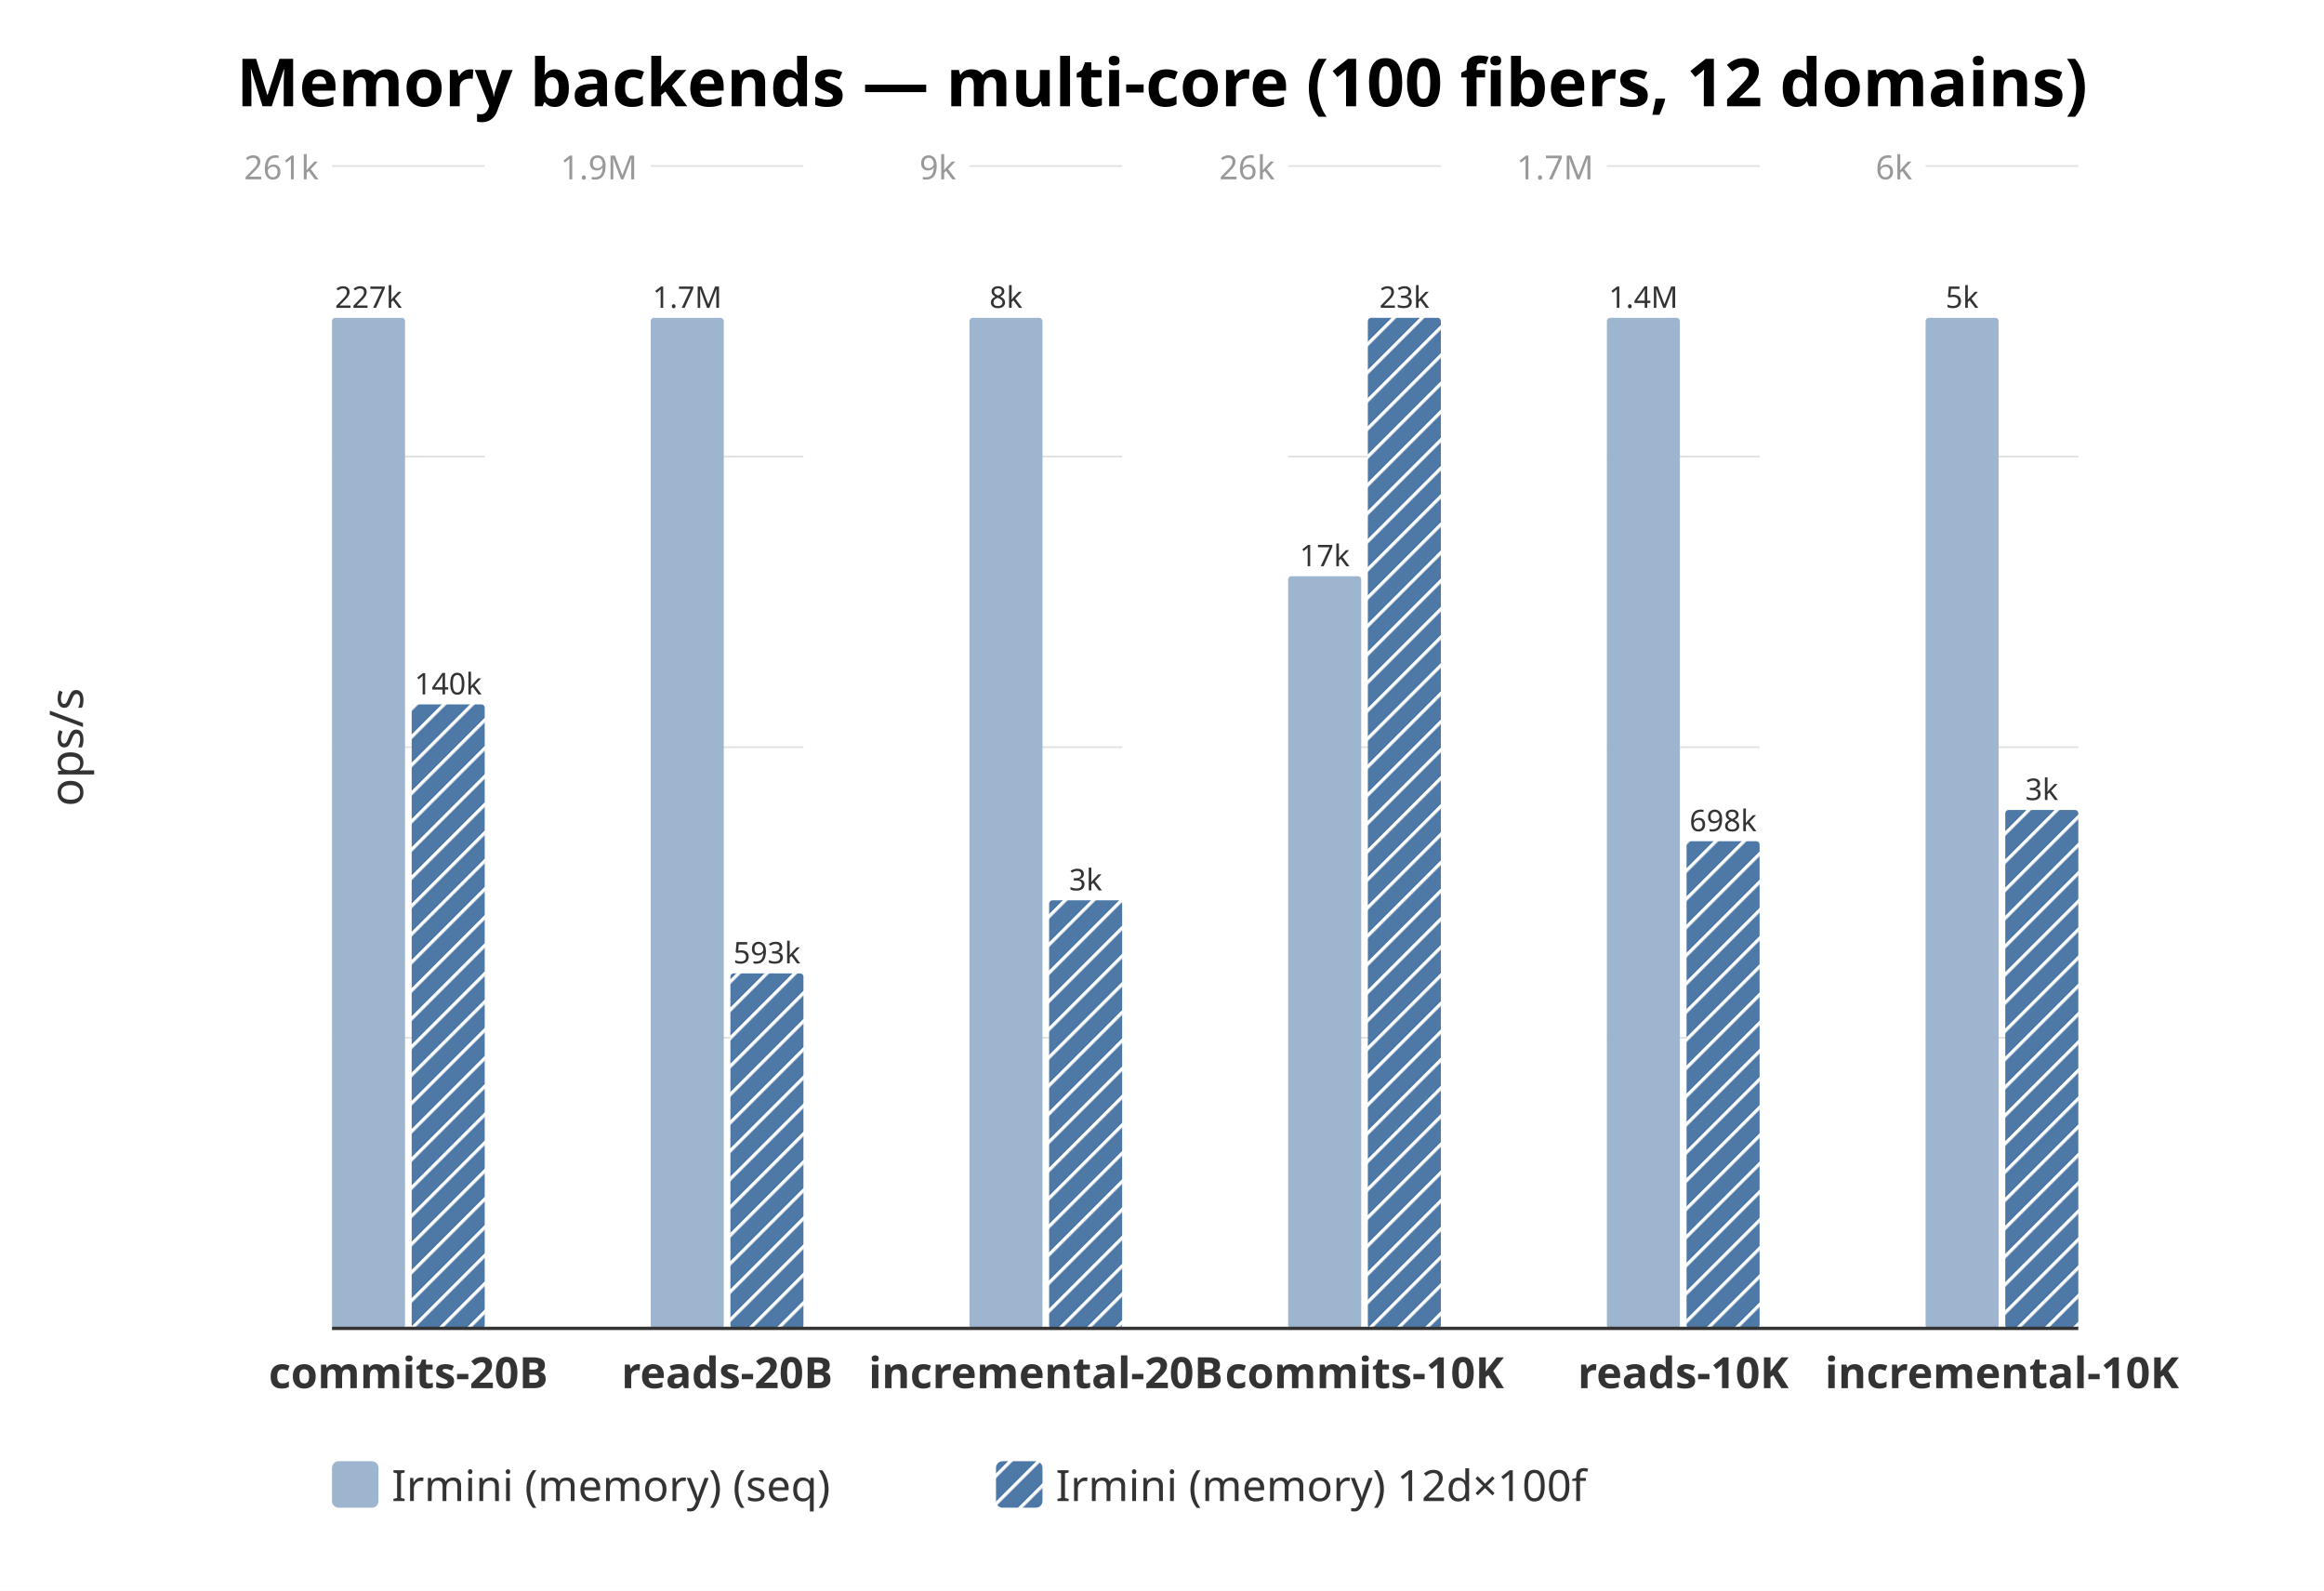
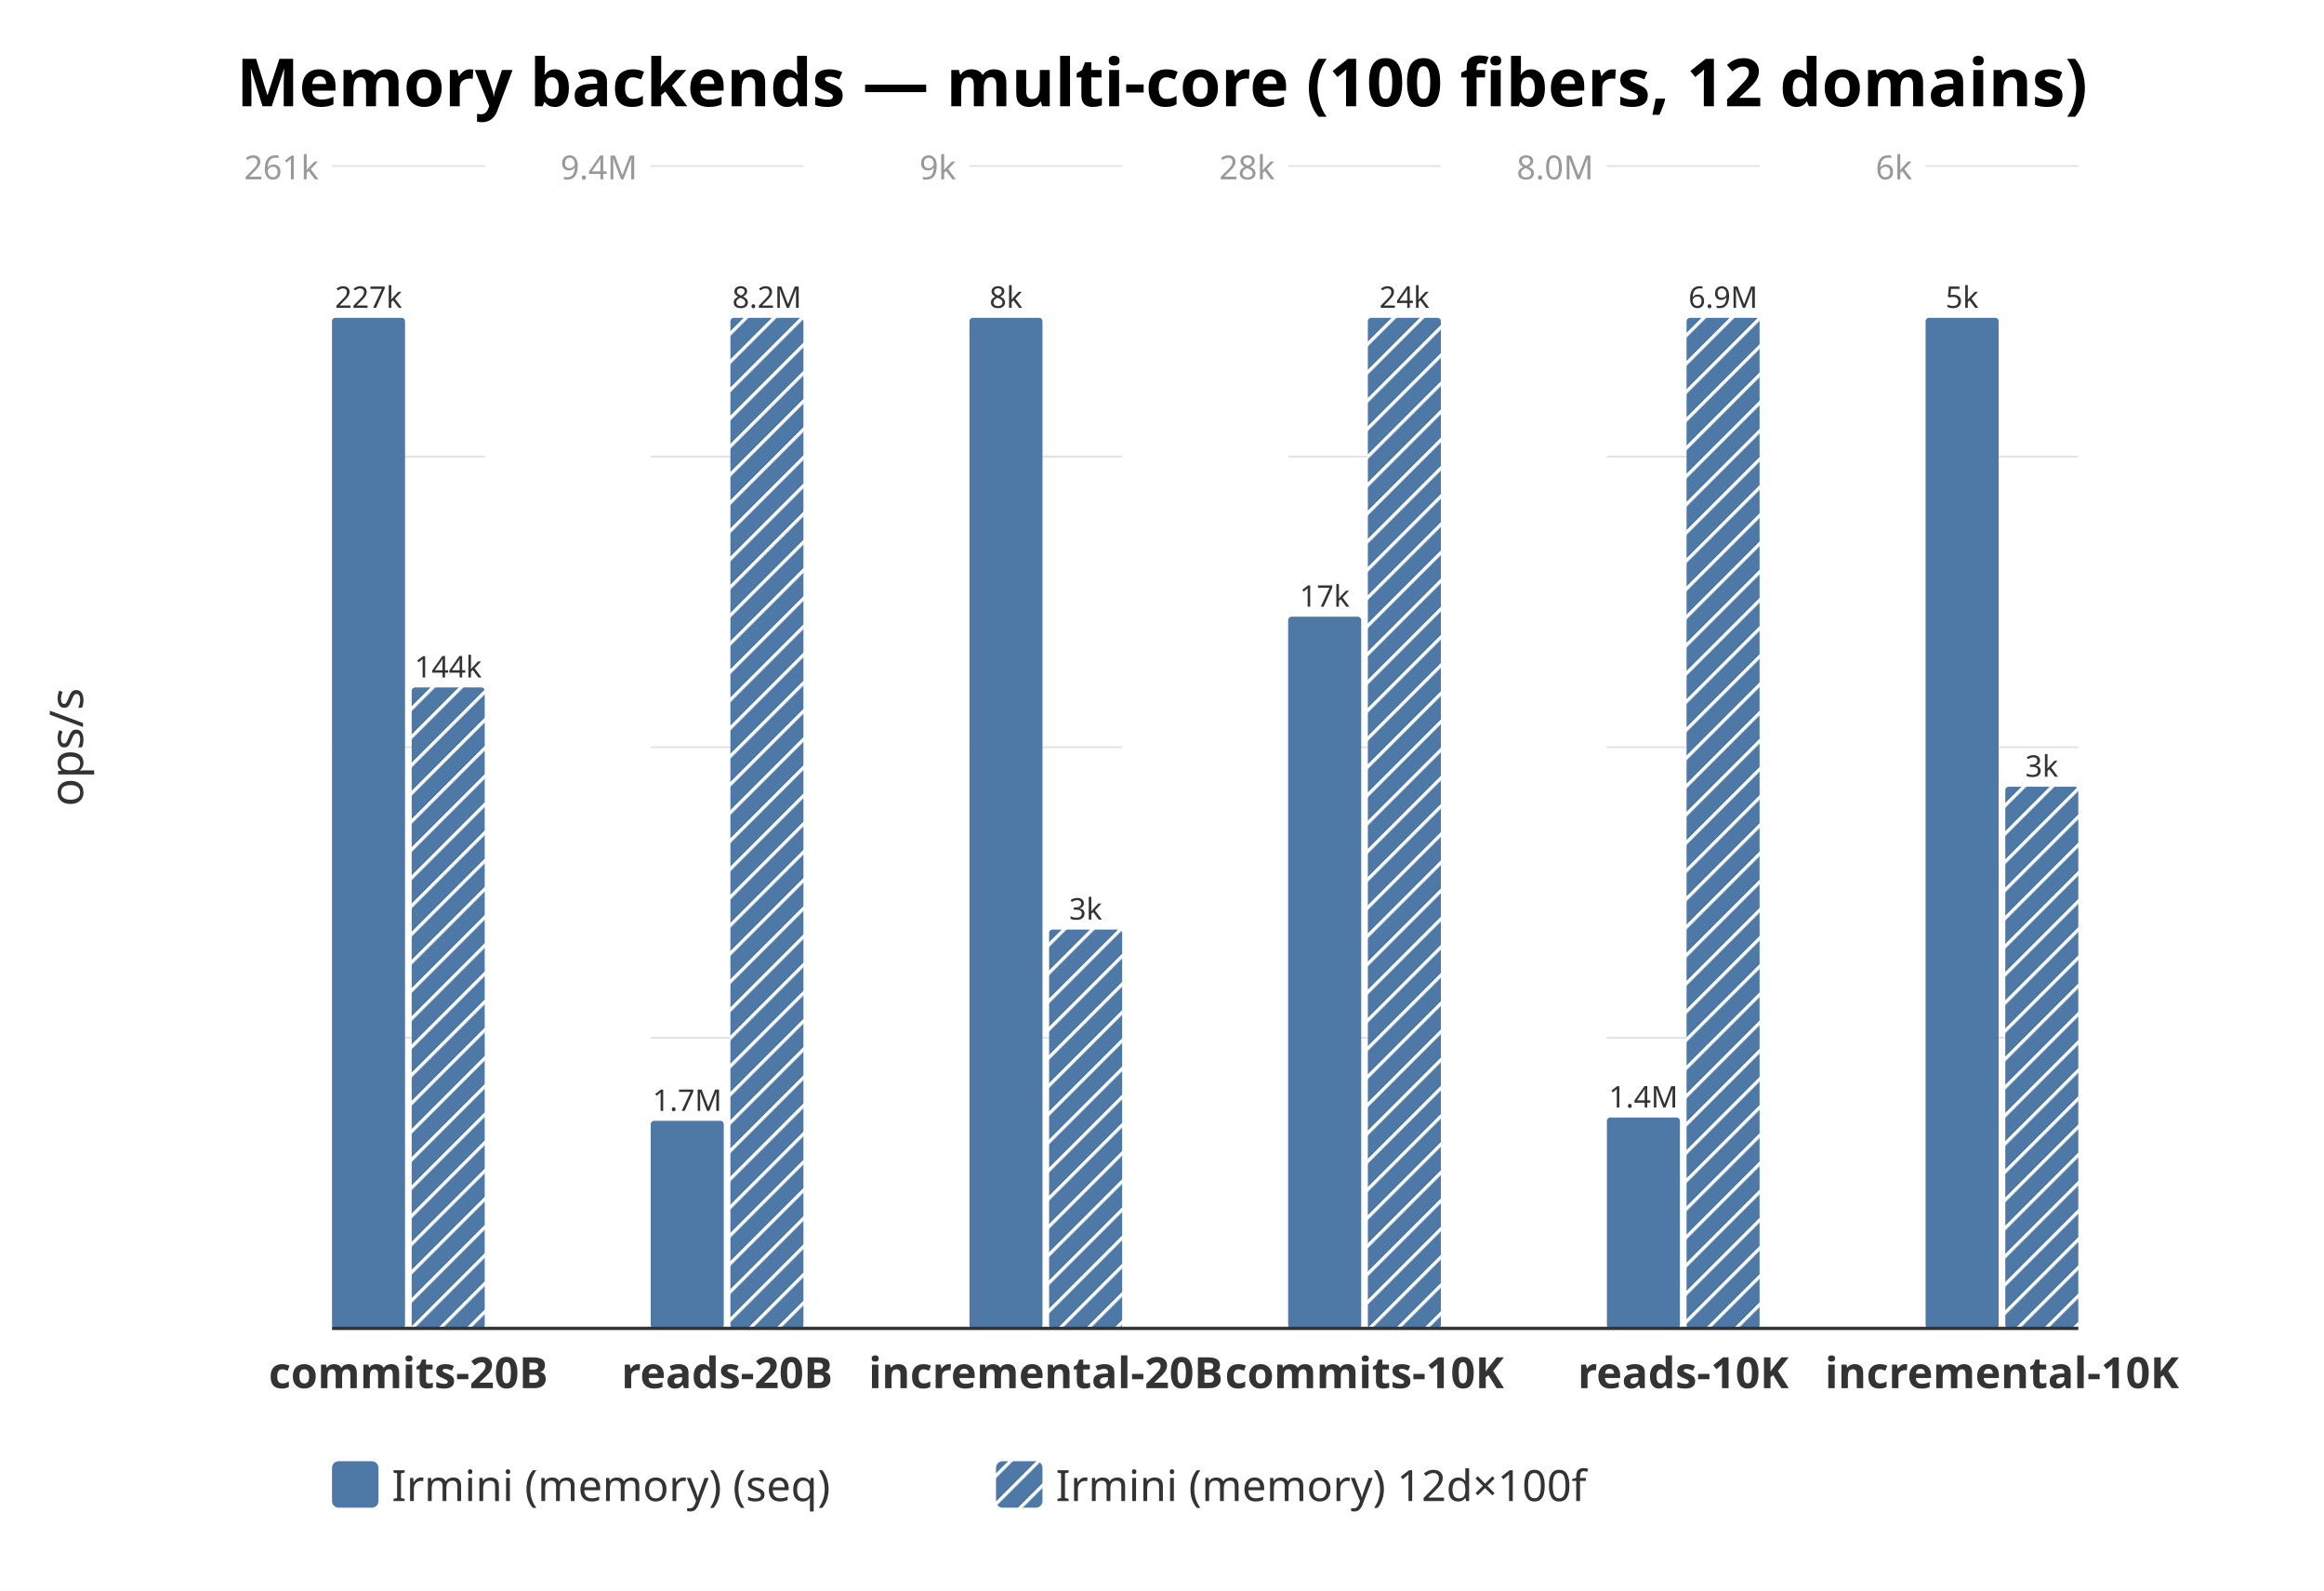
<svg xmlns="http://www.w3.org/2000/svg" width="700" height="479" font-family="system-ui, sans-serif" font-size="14">
  <rect width="700" height="479" fill="white" />
  <defs>
-     <pattern id="hatch-3007" width="6" height="6" patternUnits="userSpaceOnUse" patternTransform="rotate(45)">
+     <pattern id="hatch-9591" width="6" height="6" patternUnits="userSpaceOnUse" patternTransform="rotate(45)">
      <rect width="6" height="6" fill="#4e79a7" />
      <line x1="0" y1="0" x2="0" y2="6" stroke="white" stroke-width="2" />
    </pattern>
  </defs>
  <text x="350.0" y="32" text-anchor="middle" font-size="20" font-weight="bold">Memory backends — multi-core (100 fibers, 12 domains)</text>
  <g transform="translate(100,50)">
    <text x="-75" y="175.0" text-anchor="middle" font-size="14" fill="#333" transform="rotate(-90,-75,175.0)">ops/s</text>
    <line x1="0" y1="262.5" x2="46" y2="262.5" stroke="#e0e0e0" stroke-width="0.5" />
    <line x1="0" y1="175.0" x2="46" y2="175.0" stroke="#e0e0e0" stroke-width="0.5" />
    <line x1="0" y1="87.5" x2="46" y2="87.5" stroke="#e0e0e0" stroke-width="0.5" />
    <line x1="0" y1="0.0" x2="46" y2="0.0" stroke="#e0e0e0" stroke-width="0.5" />
    <text x="-4.0" y="4.0" text-anchor="end" font-size="10" fill="#999">261k</text>
-     <rect x="0.0" y="45.7" width="22" height="304.3" fill="#9db5ce" rx="1" />
+     <rect x="0.0" y="45.7" width="22" height="304.3" fill="#4e79a7" rx="1" />
    <text x="11.0" y="42.7" text-anchor="middle" font-size="9" fill="#333">227k</text>
-     <rect x="24.0" y="162.1" width="22" height="187.9" fill="url(#hatch-3007)" rx="1" />
-     <text x="35.0" y="159.1" text-anchor="middle" font-size="9" fill="#333">140k</text>
+     <rect x="24.0" y="157.0" width="22" height="193.0" fill="url(#hatch-9591)" rx="1" />
+     <text x="35.0" y="154.0" text-anchor="middle" font-size="9" fill="#333">144k</text>
    <text x="23.0" y="368" text-anchor="middle" font-size="13" font-weight="bold" fill="#333">commits-20B</text>
    <line x1="96" y1="262.5" x2="142" y2="262.5" stroke="#e0e0e0" stroke-width="0.5" />
    <line x1="96" y1="175.0" x2="142" y2="175.0" stroke="#e0e0e0" stroke-width="0.5" />
    <line x1="96" y1="87.5" x2="142" y2="87.5" stroke="#e0e0e0" stroke-width="0.5" />
    <line x1="96" y1="0.0" x2="142" y2="0.0" stroke="#e0e0e0" stroke-width="0.5" />
-     <text x="92.0" y="4.0" text-anchor="end" font-size="10" fill="#999">1.9M</text>
-     <rect x="96.0" y="45.7" width="22" height="304.3" fill="#9db5ce" rx="1" />
-     <text x="107.0" y="42.7" text-anchor="middle" font-size="9" fill="#333">1.7M</text>
-     <rect x="120.0" y="243.1" width="22" height="106.9" fill="url(#hatch-3007)" rx="1" />
-     <text x="131.0" y="240.1" text-anchor="middle" font-size="9" fill="#333">593k</text>
+     <text x="92.0" y="4.0" text-anchor="end" font-size="10" fill="#999">9.4M</text>
+     <rect x="96.0" y="287.5" width="22" height="62.5" fill="#4e79a7" rx="1" />
+     <text x="107.0" y="284.5" text-anchor="middle" font-size="9" fill="#333">1.7M</text>
+     <rect x="120.0" y="45.7" width="22" height="304.3" fill="url(#hatch-9591)" rx="1" />
+     <text x="131.0" y="42.7" text-anchor="middle" font-size="9" fill="#333">8.2M</text>
    <text x="119.0" y="368" text-anchor="middle" font-size="13" font-weight="bold" fill="#333">reads-20B</text>
    <line x1="192" y1="262.5" x2="238" y2="262.5" stroke="#e0e0e0" stroke-width="0.5" />
    <line x1="192" y1="175.0" x2="238" y2="175.0" stroke="#e0e0e0" stroke-width="0.5" />
    <line x1="192" y1="87.5" x2="238" y2="87.5" stroke="#e0e0e0" stroke-width="0.5" />
    <line x1="192" y1="0.0" x2="238" y2="0.0" stroke="#e0e0e0" stroke-width="0.5" />
    <text x="188.0" y="4.0" text-anchor="end" font-size="10" fill="#999">9k</text>
-     <rect x="192.0" y="45.7" width="22" height="304.3" fill="#9db5ce" rx="1" />
+     <rect x="192.0" y="45.7" width="22" height="304.3" fill="#4e79a7" rx="1" />
    <text x="203.0" y="42.7" text-anchor="middle" font-size="9" fill="#333">8k</text>
-     <rect x="216.0" y="221.1" width="22" height="128.9" fill="url(#hatch-3007)" rx="1" />
-     <text x="227.0" y="218.1" text-anchor="middle" font-size="9" fill="#333">3k</text>
+     <rect x="216.0" y="229.9" width="22" height="120.1" fill="url(#hatch-9591)" rx="1" />
+     <text x="227.0" y="226.9" text-anchor="middle" font-size="9" fill="#333">3k</text>
    <text x="215.0" y="368" text-anchor="middle" font-size="13" font-weight="bold" fill="#333">incremental-20B</text>
    <line x1="288" y1="262.5" x2="334" y2="262.5" stroke="#e0e0e0" stroke-width="0.5" />
    <line x1="288" y1="175.0" x2="334" y2="175.0" stroke="#e0e0e0" stroke-width="0.5" />
    <line x1="288" y1="87.5" x2="334" y2="87.5" stroke="#e0e0e0" stroke-width="0.5" />
    <line x1="288" y1="0.0" x2="334" y2="0.0" stroke="#e0e0e0" stroke-width="0.5" />
-     <text x="284.0" y="4.0" text-anchor="end" font-size="10" fill="#999">26k</text>
-     <rect x="288.0" y="123.5" width="22" height="226.5" fill="#9db5ce" rx="1" />
-     <text x="299.0" y="120.5" text-anchor="middle" font-size="9" fill="#333">17k</text>
-     <rect x="312.0" y="45.7" width="22" height="304.3" fill="url(#hatch-3007)" rx="1" />
-     <text x="323.0" y="42.7" text-anchor="middle" font-size="9" fill="#333">23k</text>
+     <text x="284.0" y="4.0" text-anchor="end" font-size="10" fill="#999">28k</text>
+     <rect x="288.0" y="135.7" width="22" height="214.3" fill="#4e79a7" rx="1" />
+     <text x="299.0" y="132.7" text-anchor="middle" font-size="9" fill="#333">17k</text>
+     <rect x="312.0" y="45.7" width="22" height="304.3" fill="url(#hatch-9591)" rx="1" />
+     <text x="323.0" y="42.7" text-anchor="middle" font-size="9" fill="#333">24k</text>
    <text x="311.0" y="368" text-anchor="middle" font-size="13" font-weight="bold" fill="#333">commits-10K</text>
    <line x1="384" y1="262.5" x2="430" y2="262.5" stroke="#e0e0e0" stroke-width="0.5" />
    <line x1="384" y1="175.0" x2="430" y2="175.0" stroke="#e0e0e0" stroke-width="0.5" />
    <line x1="384" y1="87.5" x2="430" y2="87.5" stroke="#e0e0e0" stroke-width="0.5" />
    <line x1="384" y1="0.0" x2="430" y2="0.0" stroke="#e0e0e0" stroke-width="0.5" />
-     <text x="380.0" y="4.0" text-anchor="end" font-size="10" fill="#999">1.7M</text>
-     <rect x="384.0" y="45.7" width="22" height="304.3" fill="#9db5ce" rx="1" />
-     <text x="395.0" y="42.7" text-anchor="middle" font-size="9" fill="#333">1.4M</text>
-     <rect x="408.0" y="203.3" width="22" height="146.7" fill="url(#hatch-3007)" rx="1" />
-     <text x="419.0" y="200.3" text-anchor="middle" font-size="9" fill="#333">698k</text>
+     <text x="380.0" y="4.0" text-anchor="end" font-size="10" fill="#999">8.0M</text>
+     <rect x="384.0" y="286.5" width="22" height="63.5" fill="#4e79a7" rx="1" />
+     <text x="395.0" y="283.5" text-anchor="middle" font-size="9" fill="#333">1.4M</text>
+     <rect x="408.0" y="45.7" width="22" height="304.3" fill="url(#hatch-9591)" rx="1" />
+     <text x="419.0" y="42.7" text-anchor="middle" font-size="9" fill="#333">6.9M</text>
    <text x="407.0" y="368" text-anchor="middle" font-size="13" font-weight="bold" fill="#333">reads-10K</text>
    <line x1="480" y1="262.5" x2="526" y2="262.5" stroke="#e0e0e0" stroke-width="0.5" />
    <line x1="480" y1="175.0" x2="526" y2="175.0" stroke="#e0e0e0" stroke-width="0.5" />
    <line x1="480" y1="87.5" x2="526" y2="87.5" stroke="#e0e0e0" stroke-width="0.5" />
    <line x1="480" y1="0.0" x2="526" y2="0.0" stroke="#e0e0e0" stroke-width="0.5" />
    <text x="476.0" y="4.0" text-anchor="end" font-size="10" fill="#999">6k</text>
-     <rect x="480.0" y="45.7" width="22" height="304.3" fill="#9db5ce" rx="1" />
+     <rect x="480.0" y="45.7" width="22" height="304.3" fill="#4e79a7" rx="1" />
    <text x="491.0" y="42.7" text-anchor="middle" font-size="9" fill="#333">5k</text>
-     <rect x="504.0" y="193.9" width="22" height="156.1" fill="url(#hatch-3007)" rx="1" />
-     <text x="515.0" y="190.9" text-anchor="middle" font-size="9" fill="#333">3k</text>
+     <rect x="504.0" y="186.9" width="22" height="163.1" fill="url(#hatch-9591)" rx="1" />
+     <text x="515.0" y="183.9" text-anchor="middle" font-size="9" fill="#333">3k</text>
    <text x="503.0" y="368" text-anchor="middle" font-size="13" font-weight="bold" fill="#333">incremental-10K</text>
    <line x1="0" y1="350" x2="526" y2="350" stroke="#333" stroke-width="1" />
  </g>
  <g transform="translate(100,440)">
-     <rect x="0" y="0" width="14" height="14" fill="#9db5ce" rx="2" />
+     <rect x="0" y="0" width="14" height="14" fill="#4e79a7" rx="2" />
    <text x="18" y="12" font-size="13" fill="#333">Irmini (memory) (seq)</text>
-     <rect x="200" y="0" width="14" height="14" fill="url(#hatch-3007)" rx="2" />
+     <rect x="200" y="0" width="14" height="14" fill="url(#hatch-9591)" rx="2" />
    <text x="218" y="12" font-size="13" fill="#333">Irmini (memory) 12d×100f</text>
  </g>
</svg>
